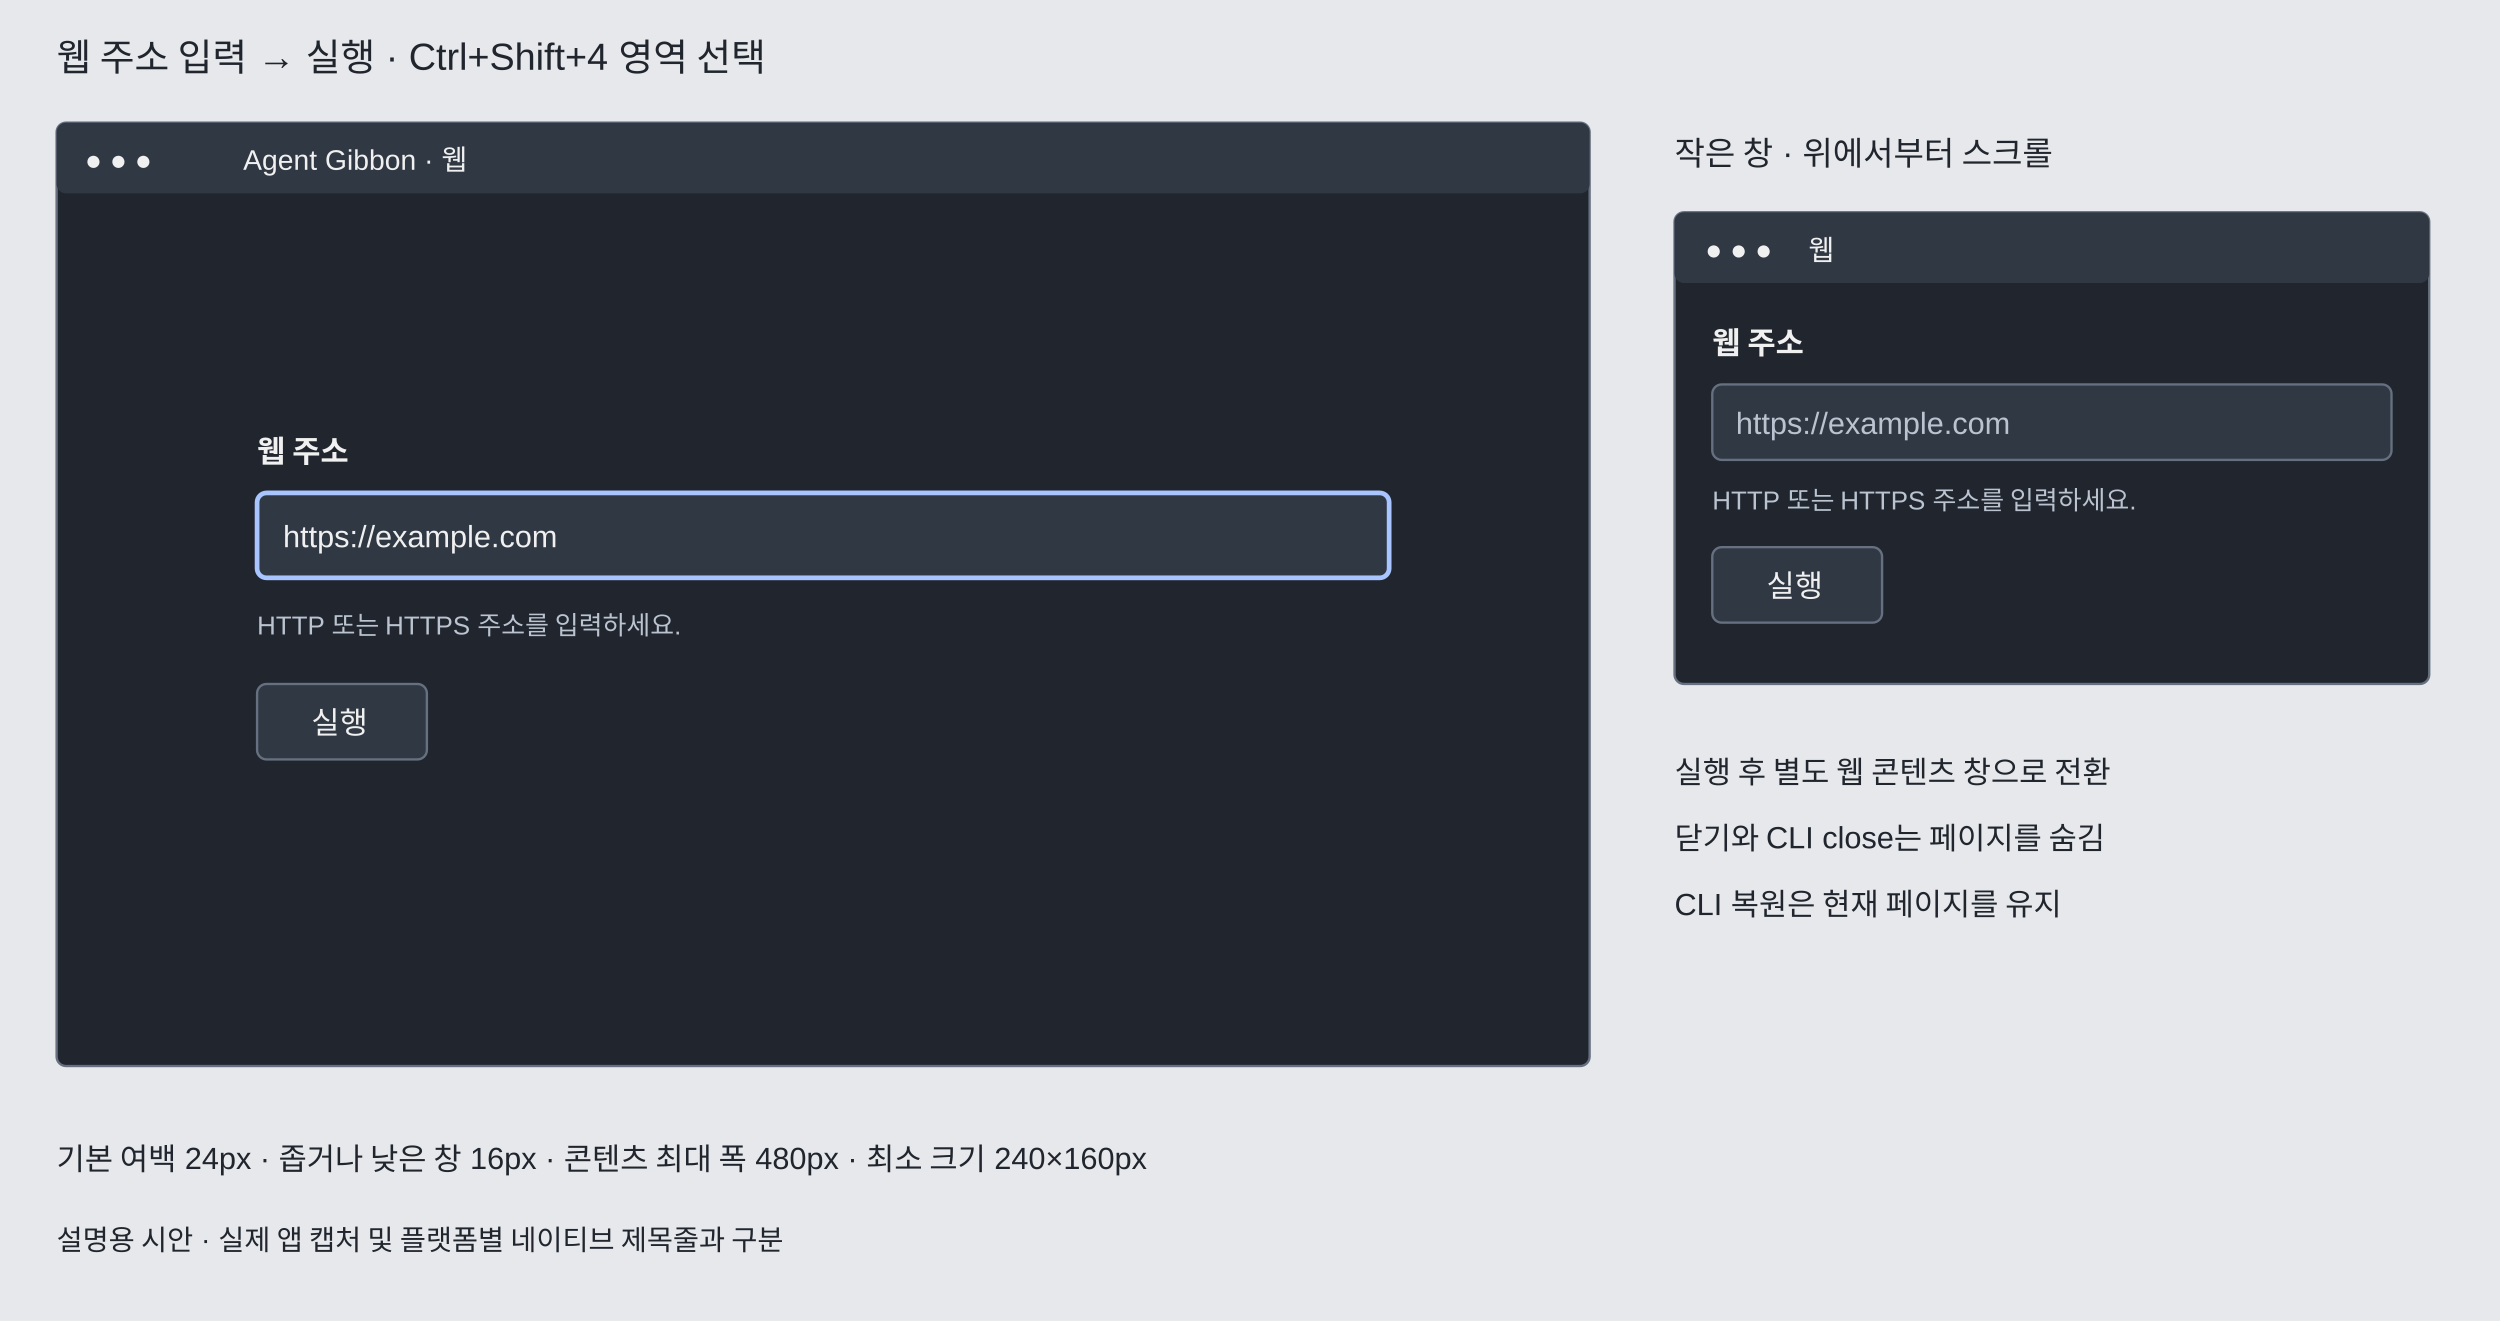
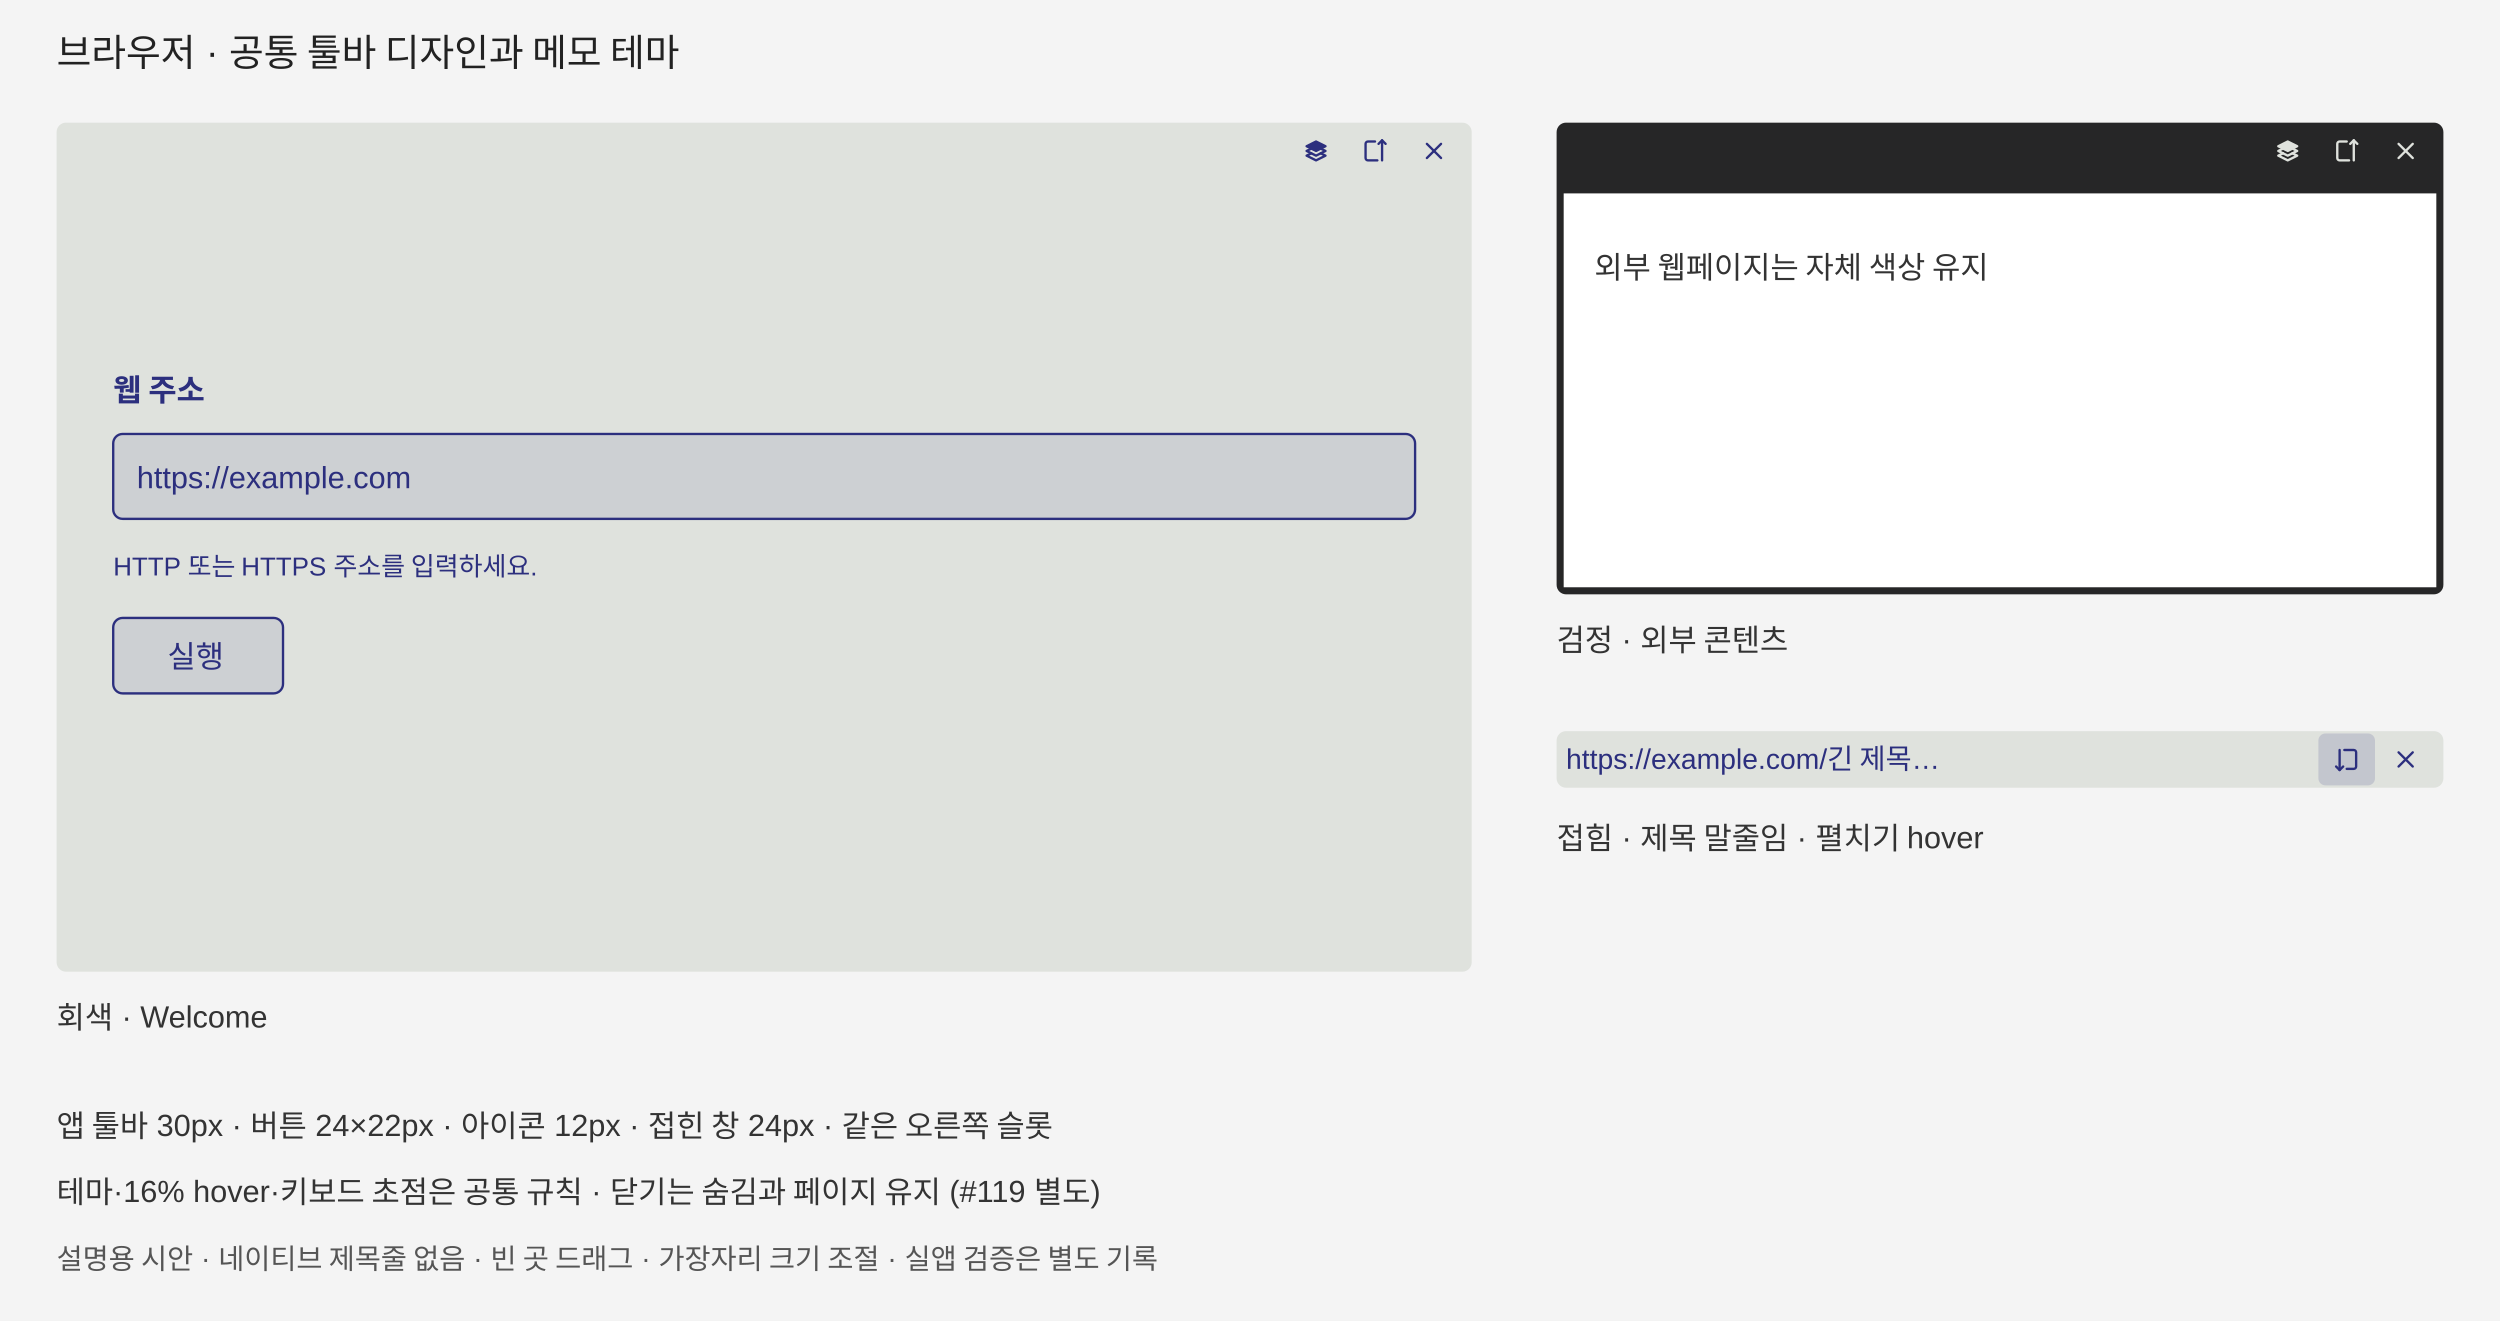
<svg xmlns="http://www.w3.org/2000/svg" width="1060" height="560" viewBox="0 0 1060 560">
-   <rect width="1060" height="560" fill="#e6e8eb" />
+   <rect width="1060" height="560" fill="#f4f4f4" />
  <g font-family="Arial, Apple SD Gothic Neo, sans-serif">
-     <text x="24" y="30" font-size="16" fill="#20252e">웹 주소 입력 → 실행 · Ctrl+Shift+4 영역 선택</text>
-     <rect x="24" y="52" width="650" height="400" rx="4" fill="#20252e" stroke="#667080" />
-     <rect x="24" y="52" width="650" height="30" rx="4" fill="#303844" />
-     <text x="36" y="72" fill="#f0f0f0" font-size="12">● ● ●　　　 Agent Gibbon · 웹</text>
-     <text x="109" y="196" fill="#f0f0f0" font-size="13" font-weight="600">웹 주소</text>
-     <rect x="109" y="209" width="480" height="36" rx="4" fill="#303844" stroke="#a8c5ff" stroke-width="2" />
-     <text x="120" y="232" fill="#f0f0f0" font-size="13">https://example.com</text>
-     <text x="109" y="269" fill="#bac3cf" font-size="11">HTTP 또는 HTTPS 주소를 입력하세요.</text>
-     <rect x="109" y="290" width="72" height="32" rx="4" fill="#303844" stroke="#667080" />
-     <text x="132" y="311" fill="#f0f0f0" font-size="13">실행</text>
-     <text x="710" y="70" fill="#20252e" font-size="14">작은 창 · 위에서부터 스크롤</text>
-     <rect x="710" y="90" width="320" height="200" rx="4" fill="#20252e" stroke="#667080" />
-     <rect x="710" y="90" width="320" height="30" rx="4" fill="#303844" />
-     <text x="723" y="110" fill="#f0f0f0" font-size="12">● ● ●　 웹</text>
-     <text x="726" y="150" fill="#f0f0f0" font-size="13" font-weight="600">웹 주소</text>
-     <rect x="726" y="163" width="288" height="32" rx="4" fill="#303844" stroke="#667080" />
-     <text x="736" y="184" fill="#bac3cf" font-size="13">https://example.com</text>
-     <text x="726" y="216" fill="#bac3cf" font-size="11">HTTP 또는 HTTPS 주소를 입력하세요.</text>
-     <rect x="726" y="232" width="72" height="32" rx="4" fill="#303844" stroke="#667080" />
-     <text x="749" y="253" fill="#f0f0f0" font-size="13">실행</text>
-     <text x="710" y="332" fill="#20252e" font-size="13">실행 후 별도 웹 콘텐츠 창으로 전환</text>
-     <text x="710" y="360" fill="#20252e" font-size="13">닫기와 CLI close는 페이지를 숨김</text>
-     <text x="710" y="388" fill="#20252e" font-size="13">CLI 복원은 현재 페이지를 유지</text>
-     <text x="24" y="496" fill="#20252e" font-size="13">기본 여백 24px · 좁거나 낮은 창 16px · 콘텐츠 최대 폭 480px · 최소 크기 240×160px</text>
-     <text x="24" y="530" fill="#20252e" font-size="12">설명용 시안 · 실제 앱 캡처 및 플랫폼별 네이티브 제목줄과 구분</text>
+     <text x="24" y="28" font-size="16" fill="#222">브라우저 · 공통 툴바 디자인과 메모 테마</text>
+     <rect x="24" y="52" width="600" height="360" rx="4" fill="#dfe2dd" />
+     <svg x="552" y="58" width="12" height="12" fill="none" stroke="#2c2f7e" color="#2c2f7e" stroke-width="2" stroke-linecap="round" stroke-linejoin="round" viewBox="0 0 24 24" aria-hidden="true">
+       <path d="M12 4l-8 4l8 4l8 -4l-8 -4" fill="currentColor" />
+       <path d="M8 14l-4 2l8 4l8 -4l-4 -2" />
+       <path d="M8 10l-4 2l8 4l8 -4l-4 -2" />
+     </svg>
+     <svg x="577" y="58" width="12" height="12" fill="none" stroke="#2c2f7e" color="#2c2f7e" stroke-width="2" stroke-linecap="round" stroke-linejoin="round" viewBox="0 0 24 24" aria-hidden="true">
+       <path d="M12 4h-6a2 2 0 0 0 -2 2v12a2 2 0 0 0 2 2h8" />
+       <path d="M18 20v-17" />
+       <path d="M15 6l3 -3l3 3" />
+     </svg>
+     <svg x="602" y="58" width="12" height="12" fill="none" stroke="#2c2f7e" color="#2c2f7e" stroke-width="2" stroke-linecap="round" stroke-linejoin="round" viewBox="0 0 24 24" aria-hidden="true">
+       <path d="M18 6l-12 12" />
+       <path d="M6 6l12 12" />
+     </svg>
+     <text x="48" y="170" fill="#2c2f7e" font-size="13" font-weight="600">웹 주소</text>
+     <rect x="48" y="184" width="552" height="36" rx="4" fill="#cdd0d3" stroke="#2c2f7e" />
+     <text x="58" y="207" fill="#2c2f7e" font-size="13">https://example.com</text>
+     <text x="48" y="244" fill="#2c2f7e" font-size="11">HTTP 또는 HTTPS 주소를 입력하세요.</text>
+     <rect x="48" y="262" width="72" height="32" rx="4" fill="#cdd0d3" stroke="#2c2f7e" />
+     <text x="71" y="283" fill="#2c2f7e" font-size="13">실행</text>
+     <text x="24" y="436" fill="#333" font-size="13">회색 · Welcome</text>
+     <rect x="660" y="52" width="376" height="200" rx="4" fill="#262627" />
+     <svg x="964" y="58" width="12" height="12" fill="none" stroke="#dfe2dd" color="#dfe2dd" stroke-width="2" stroke-linecap="round" stroke-linejoin="round" viewBox="0 0 24 24" aria-hidden="true">
+       <path d="M12 4l-8 4l8 4l8 -4l-8 -4" fill="currentColor" />
+       <path d="M8 14l-4 2l8 4l8 -4l-4 -2" />
+       <path d="M8 10l-4 2l8 4l8 -4l-4 -2" />
+     </svg>
+     <svg x="989" y="58" width="12" height="12" fill="none" stroke="#dfe2dd" color="#dfe2dd" stroke-width="2" stroke-linecap="round" stroke-linejoin="round" viewBox="0 0 24 24" aria-hidden="true">
+       <path d="M12 4h-6a2 2 0 0 0 -2 2v12a2 2 0 0 0 2 2h8" />
+       <path d="M18 20v-17" />
+       <path d="M15 6l3 -3l3 3" />
+     </svg>
+     <svg x="1014" y="58" width="12" height="12" fill="none" stroke="#dfe2dd" color="#dfe2dd" stroke-width="2" stroke-linecap="round" stroke-linejoin="round" viewBox="0 0 24 24" aria-hidden="true">
+       <path d="M18 6l-12 12" />
+       <path d="M6 6l12 12" />
+     </svg>
+     <rect x="663" y="82" width="370" height="167" fill="white" />
+     <text x="676" y="118" fill="#333" font-size="13">외부 웹페이지는 자체 색상 유지</text>
+     <text x="660" y="276" fill="#333" font-size="13">검정 · 외부 콘텐츠</text>
+     <rect x="660" y="310" width="376" height="24" rx="4" fill="#dfe2dd" />
+     <text x="664" y="326" fill="#2c2f7e" font-size="12">https://example.com/긴 제목…</text>
+     <rect x="983" y="311" width="24" height="22" rx="3" fill="#2c2f7e" fill-opacity=".16" />
+     <g transform="rotate(180 995 322)">
+       <svg x="989" y="316" width="12" height="12" fill="none" stroke="#2c2f7e" color="#2c2f7e" stroke-width="2" stroke-linecap="round" stroke-linejoin="round" viewBox="0 0 24 24" aria-hidden="true">
+         <path d="M12 4h-6a2 2 0 0 0 -2 2v12a2 2 0 0 0 2 2h8" />
+         <path d="M18 20v-17" />
+         <path d="M15 6l3 -3l3 3" />
+       </svg>
+     </g>
+     <svg x="1014" y="316" width="12" height="12" fill="none" stroke="#2c2f7e" color="#2c2f7e" stroke-width="2" stroke-linecap="round" stroke-linejoin="round" viewBox="0 0 24 24" aria-hidden="true">
+       <path d="M18 6l-12 12" />
+       <path d="M6 6l12 12" />
+     </svg>
+     <text x="660" y="360" fill="#333" font-size="13">접힘 · 제목 말줄임 · 펼치기 hover</text>
+     <text x="24" y="482" fill="#333" font-size="13">앱 툴바 30px · 버튼 24×22px · 아이콘 12px · 접힌 창 24px · 같은 오른쪽 슬롯</text>
+     <text x="24" y="510" fill="#333" font-size="13">테마·16% hover·키보드 초점은 공통 규칙 · 닫기는 숨김과 페이지 유지 (#119 별도)</text>
+     <text x="24" y="538" fill="#555" font-size="12">설명용 시안 · 네이티브 제목줄 없음 · 빈 곳 드래그 · 가장자리 크기 조절 · 실앱 검증은 별도 기록</text>
  </g>
</svg>
